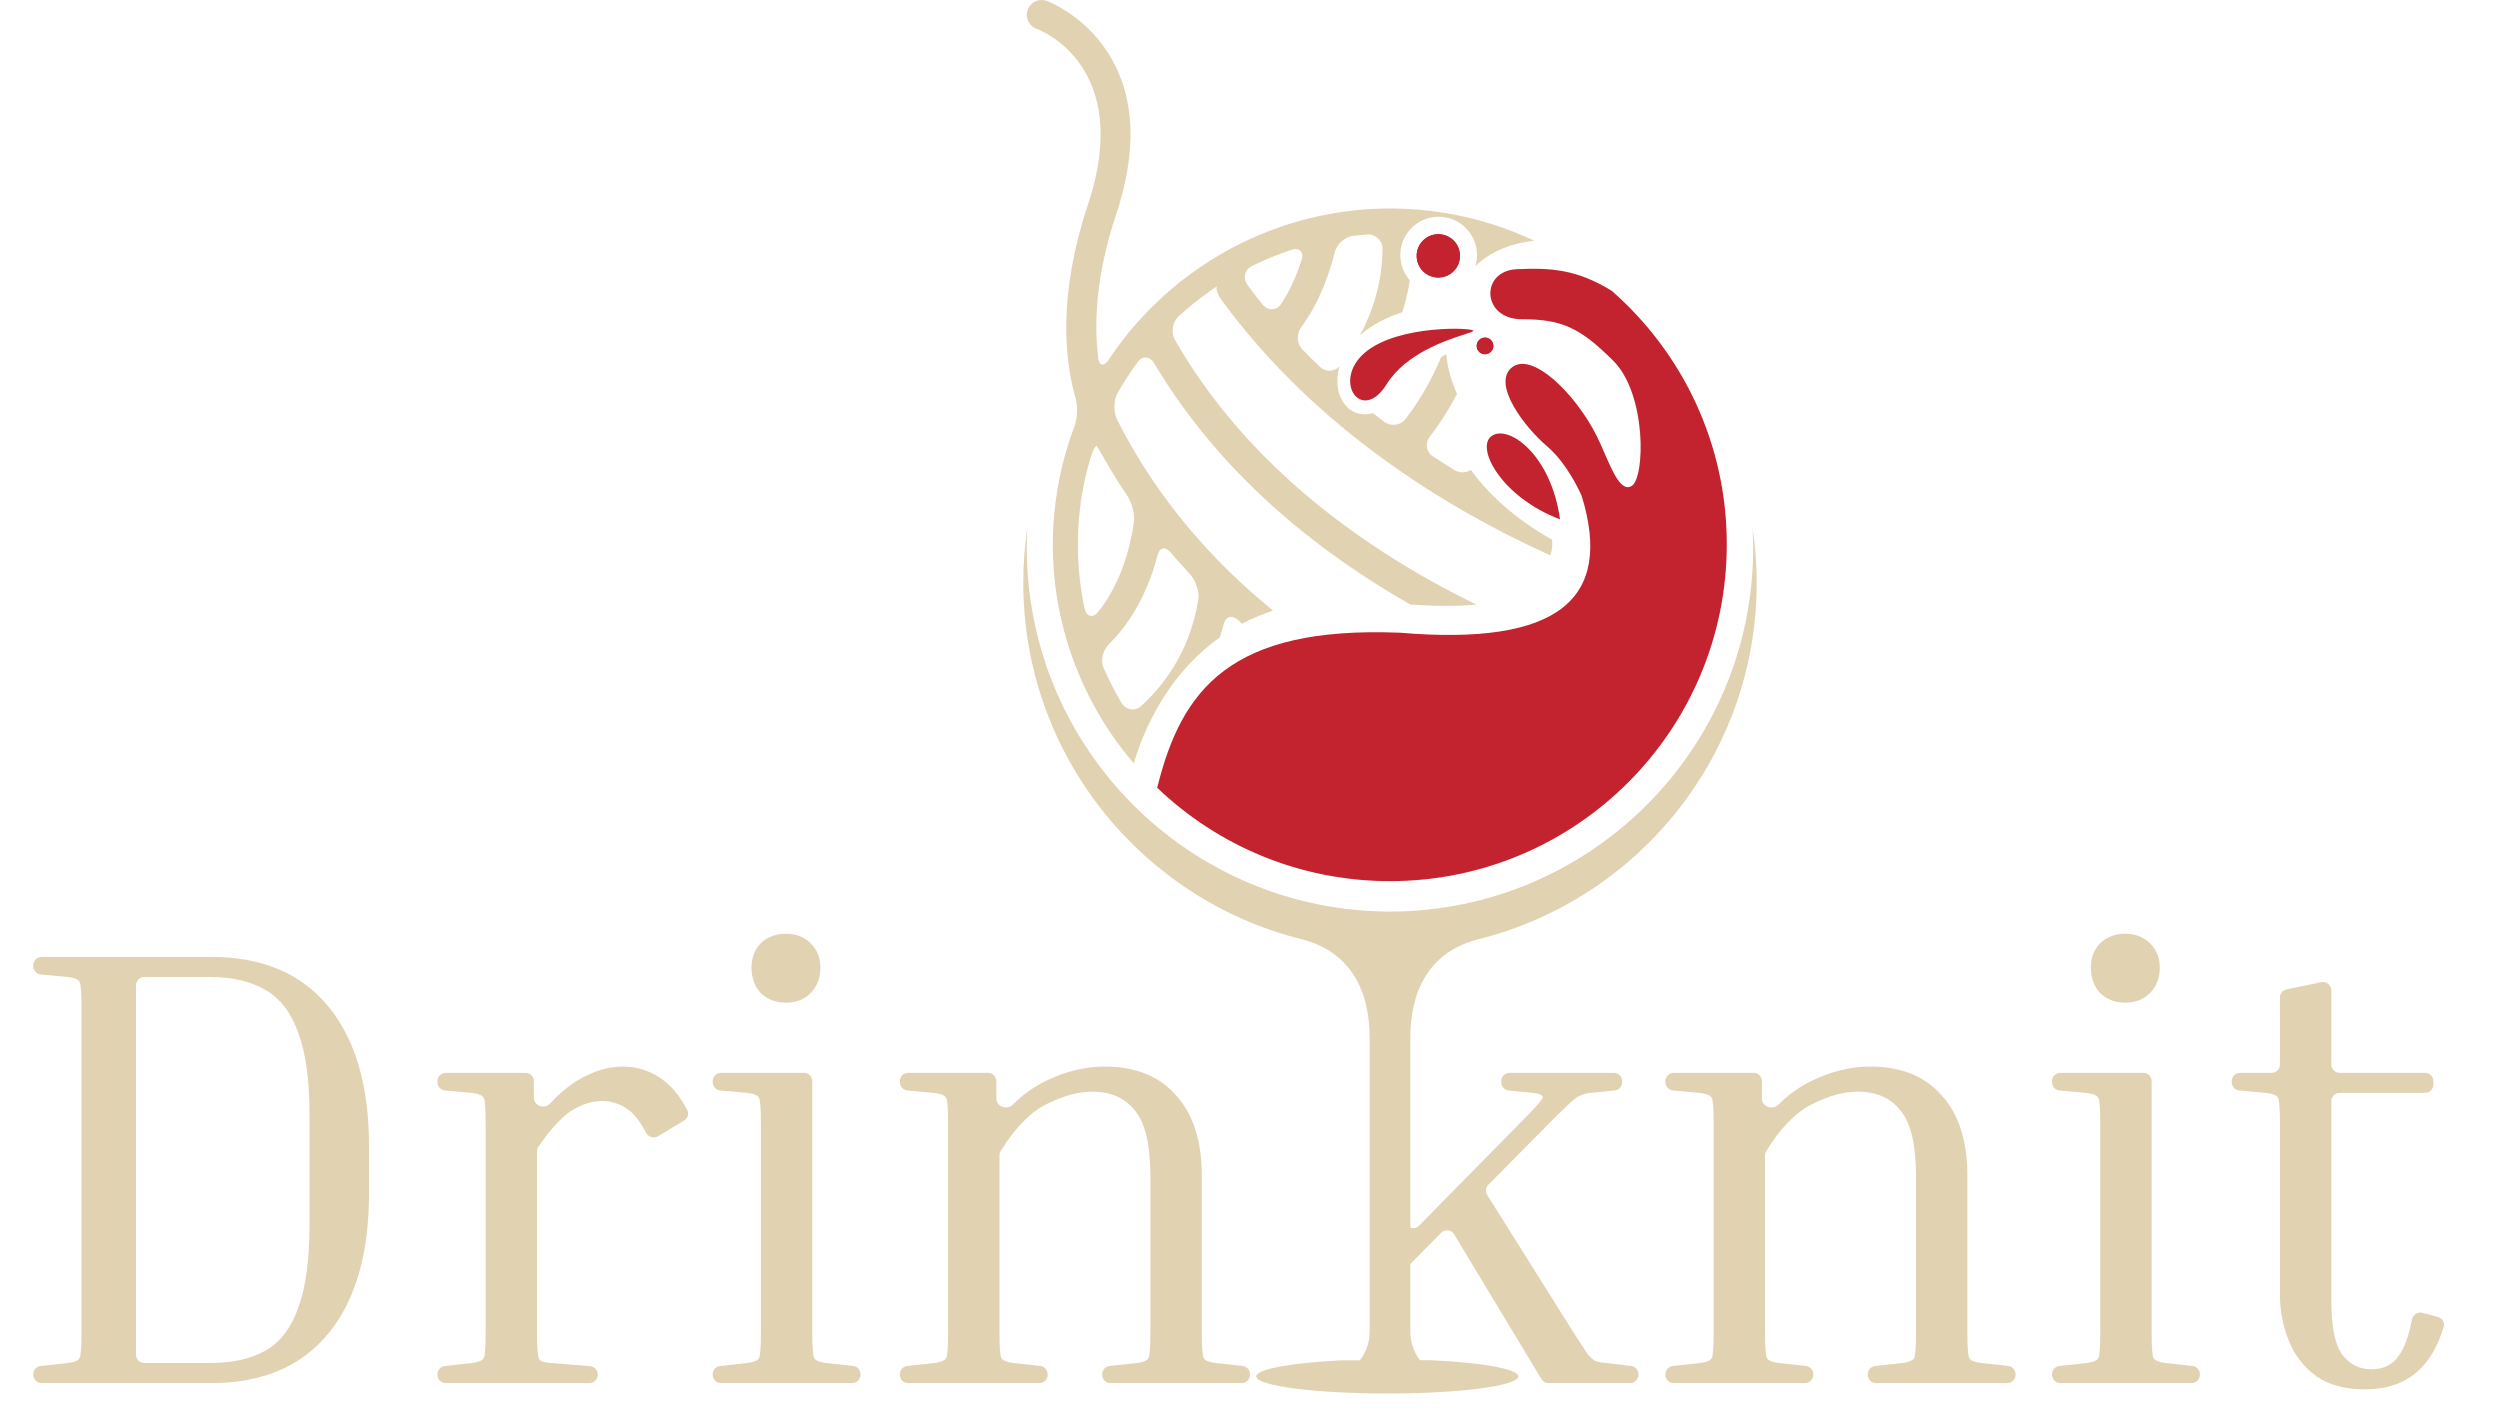
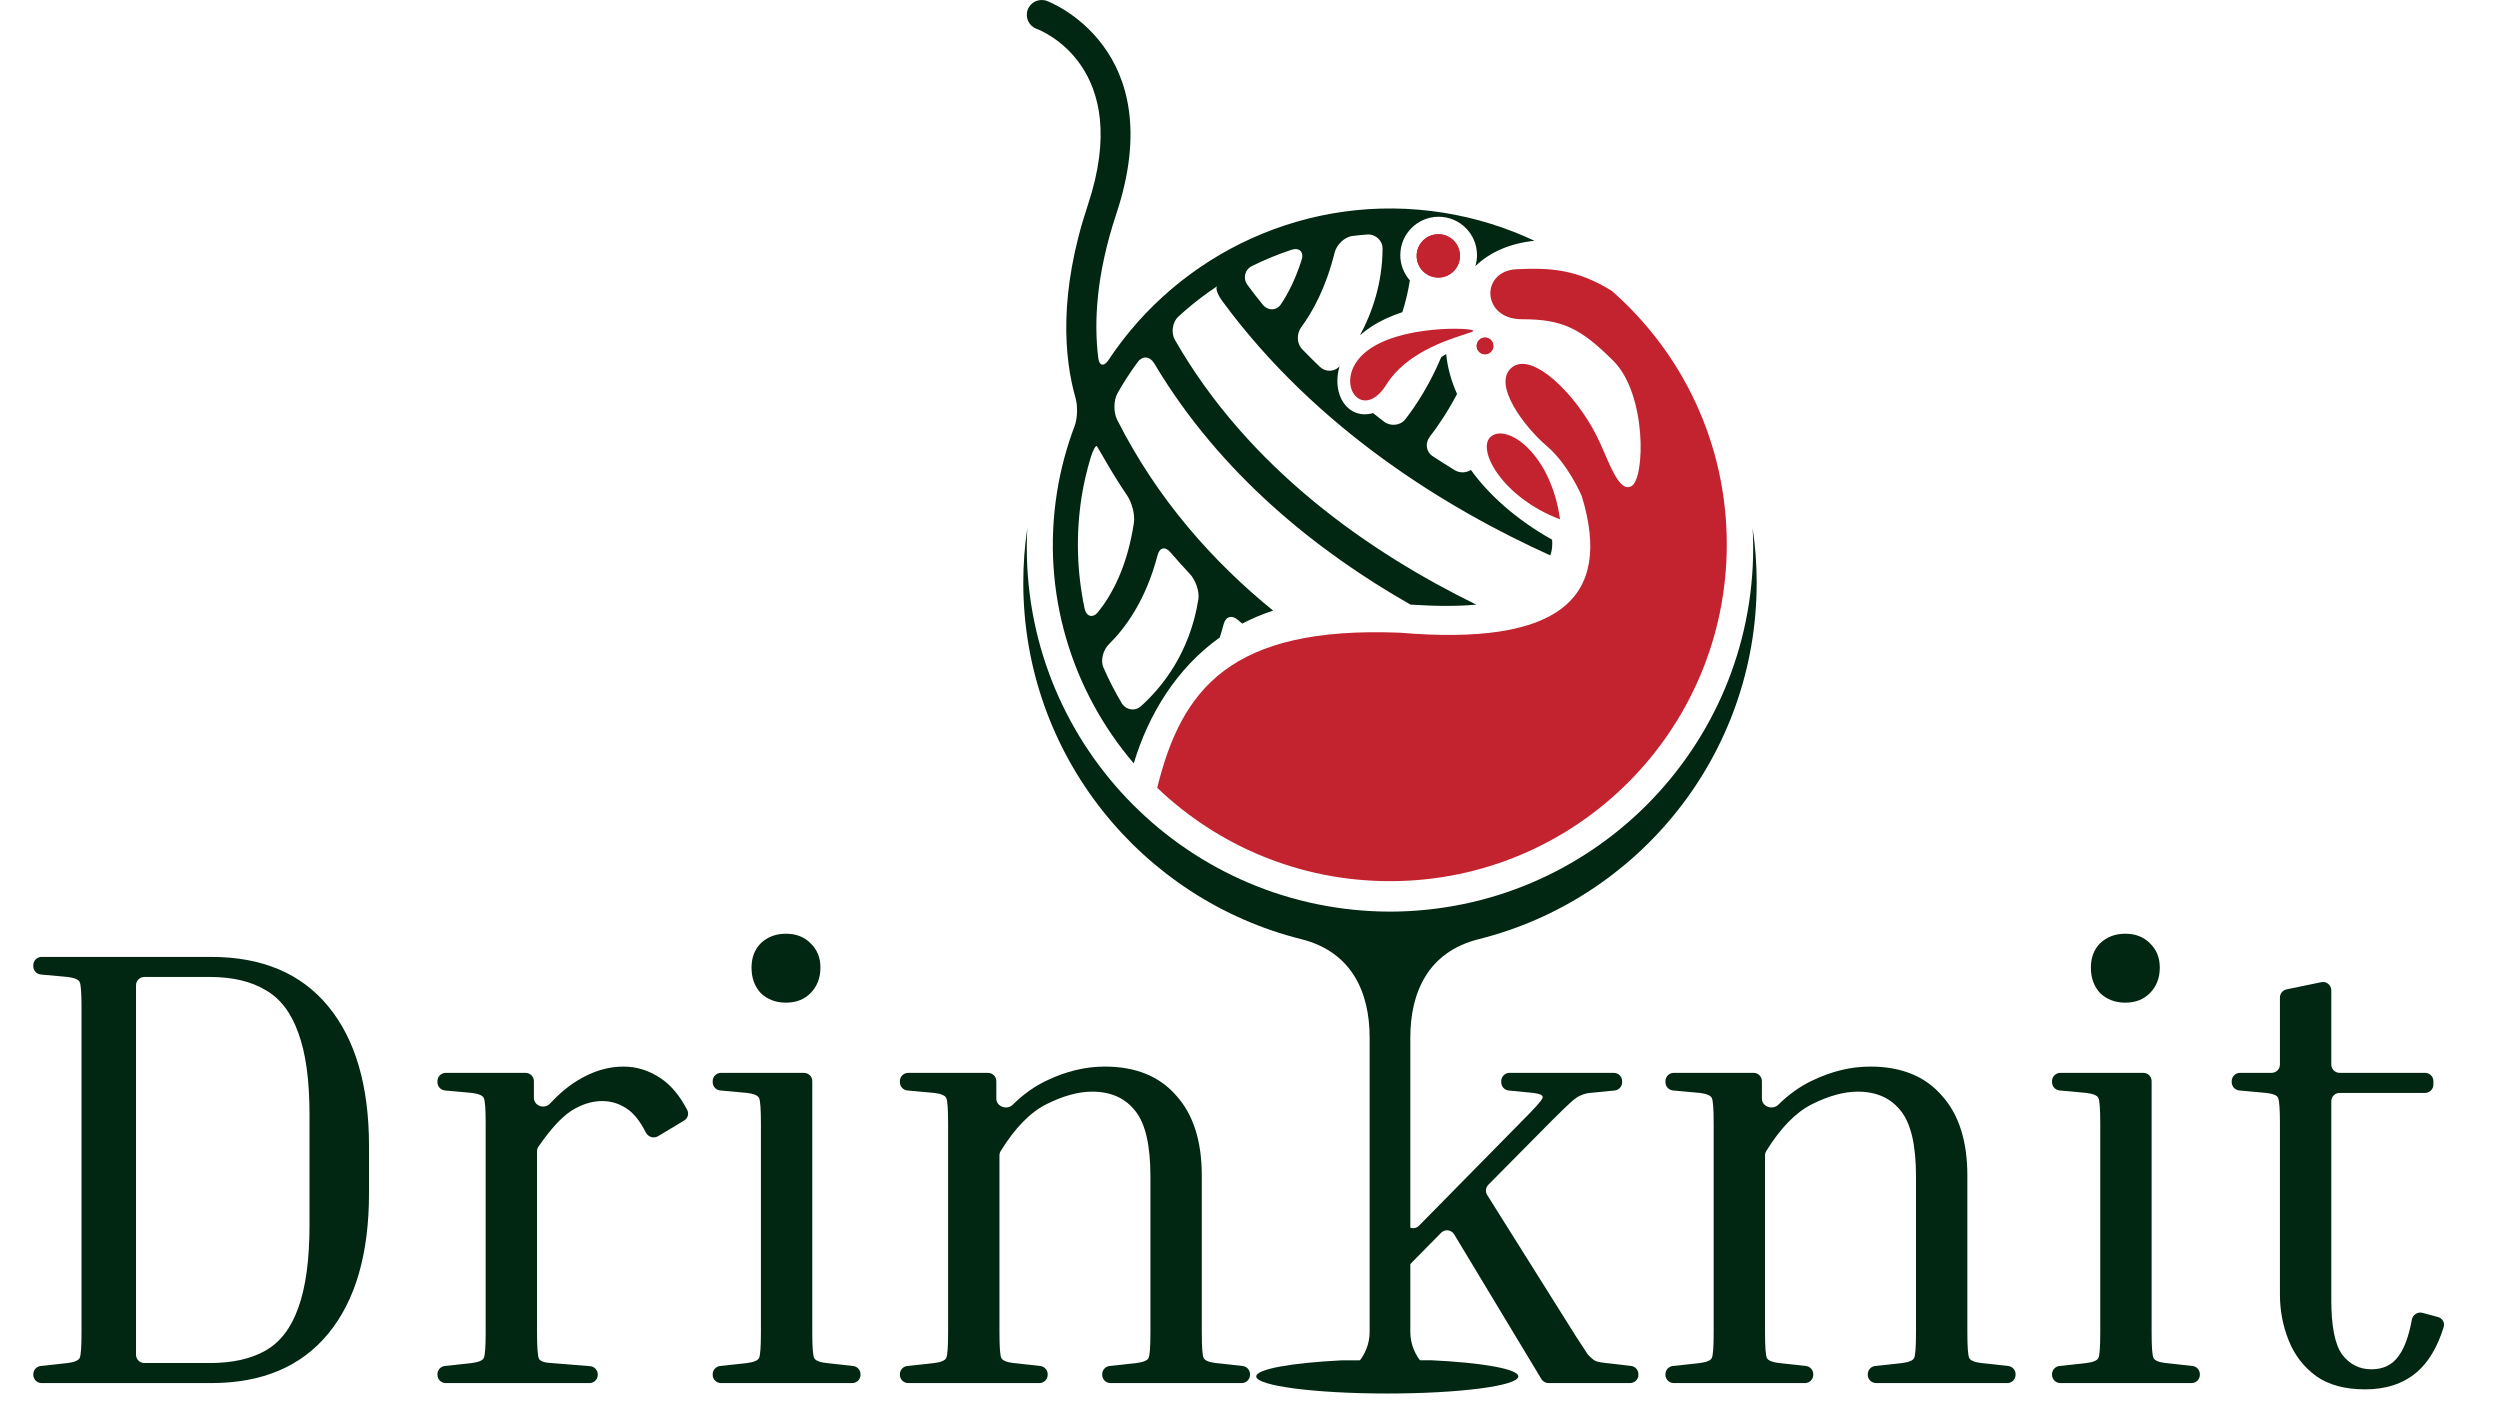
<svg xmlns="http://www.w3.org/2000/svg" preserveAspectRatio="none" overflow="visible" style="display: block;" width="107.821" height="60.997" viewBox="0 0 107.821 60.997" fill="none">
  <g id="Frame 55">
    <g id="Drinkknit">
-       <path d="M1.761 42.029C1.577 42.012 1.435 41.857 1.435 41.672V41.628C1.435 41.43 1.596 41.27 1.794 41.27H9.107C11.305 41.27 12.988 41.981 14.159 43.405C15.33 44.828 15.915 46.838 15.915 49.433V51.46C15.915 54.073 15.33 56.091 14.159 57.515C12.988 58.938 11.305 59.65 9.107 59.65H1.794C1.596 59.65 1.435 59.489 1.435 59.291V59.269C1.435 59.086 1.573 58.932 1.755 58.912L2.921 58.785C3.209 58.749 3.38 58.677 3.434 58.569C3.488 58.461 3.515 58.091 3.515 57.461V43.459C3.515 42.828 3.488 42.459 3.434 42.351C3.38 42.243 3.209 42.171 2.921 42.135L1.761 42.029ZM9.053 42.135H6.224C6.026 42.135 5.866 42.295 5.866 42.493V58.426C5.866 58.624 6.026 58.785 6.224 58.785H9.053C10.026 58.785 10.827 58.605 11.458 58.244C12.088 57.884 12.556 57.271 12.862 56.406C13.187 55.523 13.349 54.325 13.349 52.811V48.081C13.349 46.586 13.187 45.405 12.862 44.54C12.556 43.675 12.088 43.063 11.458 42.702C10.827 42.324 10.026 42.135 9.053 42.135Z" fill="#E1D2B2" />
-       <path d="M19.191 47.03C19.007 47.013 18.865 46.858 18.865 46.672V46.629C18.865 46.431 19.026 46.27 19.224 46.27H22.666C22.865 46.27 23.025 46.431 23.025 46.629V47.349C23.025 47.695 23.48 47.851 23.716 47.599C24.116 47.169 24.516 46.835 24.916 46.594C25.565 46.198 26.222 46 26.888 46C27.465 46 28.005 46.171 28.509 46.513C28.947 46.811 29.324 47.264 29.64 47.875C29.724 48.036 29.661 48.233 29.505 48.327L28.379 49.003C28.192 49.115 27.949 49.034 27.85 48.839C27.624 48.389 27.376 48.065 27.105 47.865C26.762 47.613 26.384 47.486 25.97 47.486C25.52 47.486 25.07 47.631 24.619 47.919C24.204 48.196 23.738 48.706 23.223 49.45C23.182 49.509 23.16 49.579 23.16 49.651V57.461C23.16 58.091 23.187 58.47 23.241 58.596C23.296 58.704 23.467 58.767 23.755 58.785L25.451 58.921C25.637 58.936 25.781 59.091 25.781 59.278V59.291C25.781 59.489 25.62 59.65 25.422 59.65H19.224C19.026 59.65 18.865 59.489 18.865 59.291V59.269C18.865 59.086 19.003 58.932 19.185 58.912L20.351 58.785C20.639 58.749 20.81 58.677 20.864 58.569C20.918 58.461 20.945 58.091 20.945 57.461V48.46C20.945 47.829 20.918 47.459 20.864 47.351C20.81 47.243 20.639 47.171 20.351 47.135L19.191 47.03Z" fill="#E1D2B2" />
-       <path d="M33.898 43.243C33.465 43.243 33.105 43.108 32.817 42.837C32.547 42.549 32.412 42.18 32.412 41.729C32.412 41.297 32.547 40.945 32.817 40.675C33.105 40.405 33.465 40.27 33.898 40.27C34.33 40.27 34.681 40.405 34.951 40.675C35.239 40.945 35.383 41.297 35.383 41.729C35.383 42.18 35.239 42.549 34.951 42.837C34.681 43.108 34.33 43.243 33.898 43.243ZM31.063 47.03C30.878 47.013 30.737 46.858 30.737 46.672V46.629C30.737 46.431 30.897 46.27 31.096 46.27H34.673C34.871 46.27 35.032 46.431 35.032 46.629V57.461C35.032 58.091 35.059 58.461 35.113 58.569C35.167 58.677 35.338 58.749 35.626 58.785L36.792 58.912C36.974 58.932 37.112 59.086 37.112 59.269V59.291C37.112 59.489 36.952 59.65 36.753 59.65H31.096C30.897 59.65 30.737 59.489 30.737 59.291V59.269C30.737 59.086 30.875 58.932 31.057 58.912L32.223 58.785C32.511 58.749 32.682 58.677 32.736 58.569C32.79 58.461 32.817 58.091 32.817 57.461V48.46C32.817 47.829 32.79 47.459 32.736 47.351C32.682 47.243 32.511 47.171 32.223 47.135L31.063 47.03Z" fill="#E1D2B2" />
-       <path d="M53.591 58.912C53.773 58.932 53.911 59.086 53.911 59.269V59.291C53.911 59.489 53.75 59.65 53.552 59.65H47.894C47.696 59.65 47.535 59.489 47.535 59.291V59.269C47.535 59.086 47.673 58.932 47.855 58.912L49.021 58.785C49.309 58.749 49.48 58.677 49.534 58.569C49.588 58.461 49.615 58.091 49.615 57.461V50.73C49.615 49.397 49.399 48.46 48.967 47.919C48.535 47.36 47.913 47.081 47.103 47.081C46.509 47.081 45.851 47.261 45.131 47.622C44.43 47.972 43.772 48.647 43.157 49.645C43.123 49.7 43.105 49.764 43.105 49.83V57.461C43.105 58.091 43.132 58.461 43.186 58.569C43.24 58.677 43.411 58.749 43.699 58.785L44.865 58.912C45.047 58.932 45.185 59.086 45.185 59.269V59.291C45.185 59.489 45.024 59.65 44.826 59.65H39.168C38.97 59.65 38.809 59.489 38.809 59.291V59.269C38.809 59.086 38.947 58.932 39.129 58.912L40.295 58.785C40.583 58.749 40.755 58.677 40.809 58.569C40.863 58.461 40.89 58.091 40.89 57.461V48.46C40.89 47.829 40.863 47.459 40.809 47.351C40.755 47.243 40.583 47.171 40.295 47.135L39.136 47.03C38.951 47.013 38.809 46.858 38.809 46.672V46.629C38.809 46.431 38.97 46.27 39.168 46.27H42.611C42.809 46.27 42.97 46.431 42.97 46.629V47.383C42.97 47.727 43.429 47.889 43.674 47.647C44.134 47.192 44.629 46.842 45.158 46.594C45.986 46.198 46.815 46 47.643 46C48.976 46 50.002 46.414 50.723 47.243C51.461 48.054 51.831 49.207 51.831 50.703V57.461C51.831 58.091 51.858 58.461 51.912 58.569C51.966 58.677 52.137 58.749 52.425 58.785L53.591 58.912Z" fill="#E1D2B2" />
+       <path d="M1.762 42.029C1.577 42.013 1.436 41.858 1.436 41.672V41.629C1.436 41.431 1.596 41.27 1.794 41.27H9.108C11.305 41.27 12.989 41.982 14.159 43.405C15.33 44.829 15.915 46.838 15.915 49.433V51.46C15.915 54.073 15.33 56.091 14.159 57.515C12.989 58.939 11.305 59.65 9.108 59.65H1.794C1.596 59.65 1.436 59.49 1.436 59.292V59.269C1.436 59.086 1.573 58.933 1.755 58.913L2.921 58.785C3.21 58.749 3.381 58.677 3.435 58.569C3.489 58.461 3.516 58.092 3.516 57.461V43.459C3.516 42.829 3.489 42.459 3.435 42.351C3.381 42.243 3.21 42.171 2.921 42.135L1.762 42.029ZM9.054 42.135H6.225C6.027 42.135 5.866 42.296 5.866 42.494V58.427C5.866 58.625 6.027 58.785 6.225 58.785H9.054C10.026 58.785 10.828 58.605 11.458 58.245C12.088 57.884 12.557 57.272 12.863 56.407C13.187 55.524 13.349 54.325 13.349 52.812V48.082C13.349 46.586 13.187 45.406 12.863 44.541C12.557 43.676 12.088 43.063 11.458 42.703C10.828 42.324 10.026 42.135 9.054 42.135Z" fill="#012611" />
+       <path d="M19.192 47.03C19.007 47.013 18.866 46.858 18.866 46.673V46.629C18.866 46.431 19.026 46.271 19.224 46.271H22.667C22.865 46.271 23.026 46.431 23.026 46.629V47.35C23.026 47.695 23.48 47.852 23.716 47.599C24.116 47.17 24.517 46.835 24.917 46.595C25.565 46.199 26.222 46 26.889 46C27.465 46 28.005 46.172 28.51 46.514C28.948 46.811 29.325 47.265 29.64 47.875C29.724 48.037 29.662 48.233 29.506 48.327L28.38 49.003C28.192 49.116 27.949 49.035 27.851 48.839C27.625 48.39 27.376 48.065 27.105 47.865C26.763 47.613 26.384 47.487 25.97 47.487C25.52 47.487 25.07 47.631 24.62 47.919C24.204 48.197 23.739 48.707 23.224 49.45C23.183 49.509 23.161 49.58 23.161 49.652V57.461C23.161 58.092 23.188 58.47 23.242 58.596C23.296 58.704 23.467 58.767 23.755 58.785L25.451 58.921C25.637 58.936 25.781 59.092 25.781 59.279V59.292C25.781 59.49 25.621 59.65 25.422 59.65H19.224C19.026 59.65 18.866 59.49 18.866 59.292V59.269C18.866 59.086 19.003 58.933 19.185 58.913L20.351 58.785C20.639 58.749 20.811 58.677 20.864 58.569C20.919 58.461 20.946 58.092 20.946 57.461V48.46C20.946 47.829 20.919 47.46 20.864 47.352C20.811 47.244 20.639 47.172 20.351 47.136L19.192 47.03Z" fill="#012611" />
+       <path d="M33.898 43.243C33.466 43.243 33.105 43.108 32.817 42.838C32.547 42.549 32.412 42.18 32.412 41.73C32.412 41.297 32.547 40.946 32.817 40.675C33.105 40.405 33.466 40.27 33.898 40.27C34.33 40.27 34.681 40.405 34.951 40.675C35.24 40.946 35.384 41.297 35.384 41.73C35.384 42.18 35.24 42.549 34.951 42.838C34.681 43.108 34.33 43.243 33.898 43.243ZM31.063 47.03C30.879 47.013 30.737 46.858 30.737 46.673V46.629C30.737 46.431 30.898 46.271 31.096 46.271H34.674C34.872 46.271 35.032 46.431 35.032 46.629V57.461C35.032 58.092 35.059 58.461 35.114 58.569C35.167 58.677 35.339 58.749 35.627 58.785L36.793 58.913C36.975 58.933 37.113 59.086 37.113 59.269V59.292C37.113 59.49 36.952 59.65 36.754 59.65H31.096C30.898 59.65 30.737 59.49 30.737 59.292V59.269C30.737 59.086 30.875 58.933 31.057 58.913L32.223 58.785C32.511 58.749 32.682 58.677 32.736 58.569C32.79 58.461 32.817 58.092 32.817 57.461V48.46C32.817 47.829 32.79 47.46 32.736 47.352C32.682 47.244 32.511 47.172 32.223 47.136L31.063 47.03Z" fill="#012611" />
+       <path d="M53.591 58.913C53.773 58.933 53.911 59.086 53.911 59.269V59.292C53.911 59.49 53.75 59.65 53.552 59.65H47.894C47.696 59.65 47.536 59.49 47.536 59.292V59.269C47.536 59.086 47.673 58.933 47.855 58.913L49.021 58.785C49.309 58.749 49.481 58.677 49.535 58.569C49.589 58.461 49.616 58.092 49.616 57.461V50.73C49.616 49.397 49.4 48.46 48.967 47.919C48.535 47.361 47.914 47.081 47.103 47.081C46.509 47.081 45.852 47.262 45.131 47.622C44.431 47.973 43.773 48.647 43.157 49.645C43.123 49.701 43.105 49.765 43.105 49.83V57.461C43.105 58.092 43.132 58.461 43.186 58.569C43.24 58.677 43.411 58.749 43.7 58.785L44.865 58.913C45.047 58.933 45.185 59.086 45.185 59.269V59.292C45.185 59.49 45.025 59.65 44.827 59.65H39.169C38.971 59.65 38.81 59.49 38.81 59.292V59.269C38.81 59.086 38.948 58.933 39.13 58.913L40.296 58.785C40.584 58.749 40.755 58.677 40.809 58.569C40.863 58.461 40.89 58.092 40.89 57.461V48.46C40.89 47.829 40.863 47.46 40.809 47.352C40.755 47.244 40.584 47.172 40.296 47.136L39.136 47.03C38.951 47.013 38.81 46.858 38.81 46.673V46.629C38.81 46.431 38.971 46.271 39.169 46.271H42.611C42.809 46.271 42.97 46.431 42.97 46.629V47.383C42.97 47.728 43.429 47.889 43.675 47.647C44.135 47.193 44.629 46.842 45.158 46.595C45.987 46.199 46.815 46 47.644 46C48.976 46 50.003 46.415 50.723 47.244C51.462 48.054 51.831 49.208 51.831 50.703V57.461C51.831 58.092 51.858 58.461 51.912 58.569C51.966 58.677 52.137 58.749 52.425 58.785L53.591 58.913Z" fill="#012611" />
    </g>
-     <path id="Drinkknit_2" d="M57.514 40.407C57.329 40.39 57.187 40.235 57.187 40.05V40.006C57.187 39.808 57.348 39.648 57.546 39.648H60.227C60.425 39.648 60.586 39.808 60.586 40.006V52.611C60.586 52.932 60.975 53.091 61.2 52.862L65.691 48.297C66.214 47.775 66.493 47.459 66.529 47.351C66.565 47.243 66.43 47.171 66.124 47.135L65.07 47.031C64.886 47.013 64.746 46.859 64.746 46.674V46.629C64.746 46.431 64.906 46.27 65.105 46.27H69.601C69.799 46.27 69.96 46.431 69.96 46.629V46.674C69.96 46.859 69.82 47.013 69.636 47.031L68.582 47.135C68.431 47.151 68.304 47.184 68.2 47.232C68.184 47.239 68.168 47.245 68.153 47.252C68.048 47.294 67.912 47.39 67.744 47.54C67.582 47.684 67.321 47.937 66.961 48.297L64.19 51.095C64.072 51.214 64.052 51.397 64.141 51.538L67.96 57.622C68.195 57.983 68.366 58.244 68.474 58.406C68.591 58.541 68.701 58.636 68.802 58.692C68.817 58.7 68.833 58.706 68.849 58.711C68.954 58.743 69.09 58.768 69.257 58.785L70.344 58.91C70.525 58.931 70.662 59.084 70.662 59.267V59.291C70.662 59.489 70.501 59.65 70.303 59.65H66.785C66.66 59.65 66.543 59.584 66.478 59.476L62.715 53.234C62.594 53.033 62.317 53 62.152 53.167L60.689 54.653C60.623 54.72 60.586 54.81 60.586 54.904V57.46C60.586 58.091 60.612 58.46 60.666 58.568C60.721 58.677 60.892 58.749 61.18 58.785L62.346 58.912C62.528 58.932 62.666 59.086 62.666 59.269V59.291C62.666 59.489 62.505 59.65 62.307 59.65H57.546C57.348 59.65 57.187 59.489 57.187 59.291V59.269C57.187 59.086 57.325 58.932 57.507 58.912L58.673 58.785C58.961 58.749 59.132 58.677 59.186 58.568C59.24 58.46 59.267 58.091 59.267 57.46V41.837C59.267 41.206 59.24 40.837 59.186 40.729C59.132 40.621 58.961 40.548 58.673 40.512L57.514 40.407Z" fill="#E1D2B2" />
+     <path id="Drinkknit_2" d="M57.514 40.407C57.329 40.391 57.188 40.236 57.188 40.05V40.007C57.188 39.809 57.348 39.648 57.546 39.648H60.227C60.425 39.648 60.586 39.809 60.586 40.007V52.611C60.586 52.932 60.975 53.091 61.2 52.862L65.692 48.297C66.214 47.775 66.493 47.459 66.529 47.351C66.565 47.243 66.43 47.171 66.124 47.135L65.07 47.032C64.886 47.014 64.746 46.859 64.746 46.675V46.629C64.746 46.431 64.907 46.27 65.105 46.27H69.601C69.799 46.27 69.96 46.431 69.96 46.629V46.675C69.96 46.859 69.82 47.014 69.636 47.032L68.582 47.135C68.431 47.152 68.304 47.184 68.2 47.232C68.184 47.239 68.169 47.246 68.153 47.252C68.048 47.294 67.912 47.39 67.745 47.541C67.583 47.685 67.322 47.937 66.961 48.297L64.19 51.096C64.073 51.214 64.052 51.398 64.141 51.539L67.961 57.623C68.195 57.983 68.366 58.244 68.474 58.407C68.591 58.541 68.701 58.636 68.803 58.692C68.818 58.7 68.833 58.707 68.85 58.712C68.955 58.744 69.091 58.768 69.257 58.785L70.345 58.911C70.526 58.931 70.662 59.085 70.662 59.267V59.291C70.662 59.489 70.502 59.65 70.303 59.65H66.786C66.66 59.65 66.543 59.584 66.478 59.476L62.715 53.234C62.594 53.034 62.317 53.001 62.153 53.168L60.689 54.653C60.623 54.72 60.586 54.81 60.586 54.905V57.461C60.586 58.091 60.613 58.461 60.667 58.569C60.721 58.677 60.892 58.749 61.18 58.785L62.346 58.912C62.528 58.932 62.666 59.086 62.666 59.269V59.291C62.666 59.489 62.505 59.65 62.307 59.65H57.546C57.348 59.65 57.188 59.489 57.188 59.291V59.269C57.188 59.086 57.325 58.932 57.507 58.912L58.673 58.785C58.962 58.749 59.133 58.677 59.187 58.569C59.241 58.461 59.268 58.091 59.268 57.461V41.837C59.268 41.207 59.241 40.837 59.187 40.729C59.133 40.621 58.962 40.549 58.673 40.513L57.514 40.407Z" fill="#012611" />
    <g id="Drinkknit_3">
-       <path d="M86.609 58.912C86.791 58.932 86.929 59.086 86.929 59.269V59.291C86.929 59.489 86.769 59.65 86.57 59.65H80.913C80.715 59.65 80.554 59.489 80.554 59.291V59.269C80.554 59.086 80.692 58.932 80.874 58.912L82.04 58.785C82.328 58.749 82.499 58.677 82.553 58.569C82.607 58.461 82.634 58.091 82.634 57.461V50.73C82.634 49.397 82.418 48.46 81.986 47.919C81.553 47.36 80.932 47.081 80.122 47.081C79.527 47.081 78.87 47.261 78.15 47.622C77.449 47.972 76.791 48.647 76.175 49.645C76.141 49.7 76.123 49.764 76.123 49.83V57.461C76.123 58.091 76.15 58.461 76.204 58.569C76.258 58.677 76.43 58.749 76.718 58.785L77.884 58.912C78.066 58.932 78.204 59.086 78.204 59.269V59.291C78.204 59.489 78.043 59.65 77.845 59.65H72.187C71.989 59.65 71.828 59.489 71.828 59.291V59.269C71.828 59.086 71.966 58.932 72.148 58.912L73.314 58.785C73.602 58.749 73.773 58.677 73.827 58.569C73.881 58.461 73.908 58.091 73.908 57.461V48.46C73.908 47.829 73.881 47.459 73.827 47.351C73.773 47.243 73.602 47.171 73.314 47.135L72.154 47.03C71.97 47.013 71.828 46.858 71.828 46.672V46.629C71.828 46.431 71.989 46.27 72.187 46.27H75.63C75.828 46.27 75.988 46.431 75.988 46.629V47.383C75.988 47.727 76.448 47.889 76.693 47.647C77.153 47.192 77.647 46.842 78.177 46.594C79.005 46.198 79.833 46 80.662 46C81.995 46 83.021 46.414 83.742 47.243C84.48 48.054 84.849 49.207 84.849 50.703V57.461C84.849 58.091 84.876 58.461 84.93 58.569C84.984 58.677 85.155 58.749 85.444 58.785L86.609 58.912Z" fill="#E1D2B2" />
-       <path d="M91.662 43.243C91.23 43.243 90.87 43.108 90.581 42.837C90.311 42.549 90.176 42.18 90.176 41.729C90.176 41.297 90.311 40.945 90.581 40.675C90.87 40.405 91.23 40.27 91.662 40.27C92.094 40.27 92.445 40.405 92.716 40.675C93.004 40.945 93.148 41.297 93.148 41.729C93.148 42.18 93.004 42.549 92.716 42.837C92.445 43.108 92.094 43.243 91.662 43.243ZM88.828 47.03C88.643 47.013 88.501 46.858 88.501 46.672V46.629C88.501 46.431 88.662 46.27 88.86 46.27H92.438C92.636 46.27 92.796 46.431 92.796 46.629V57.461C92.796 58.091 92.823 58.461 92.878 58.569C92.932 58.677 93.103 58.749 93.391 58.785L94.557 58.912C94.739 58.932 94.877 59.086 94.877 59.269V59.291C94.877 59.489 94.716 59.65 94.518 59.65H88.86C88.662 59.65 88.501 59.489 88.501 59.291V59.269C88.501 59.086 88.639 58.932 88.821 58.912L89.987 58.785C90.275 58.749 90.446 58.677 90.5 58.569C90.554 58.461 90.581 58.091 90.581 57.461V48.46C90.581 47.829 90.554 47.459 90.5 47.351C90.446 47.243 90.275 47.171 89.987 47.135L88.828 47.03Z" fill="#E1D2B2" />
-       <path d="M105.146 56.8C105.336 56.852 105.45 57.047 105.392 57.235C105.122 58.107 104.731 58.759 104.219 59.19C103.643 59.677 102.904 59.92 102.004 59.92C101.139 59.92 100.437 59.731 99.897 59.353C99.356 58.956 98.96 58.443 98.708 57.812C98.456 57.181 98.33 56.523 98.33 55.839V48.46C98.33 47.868 98.306 47.507 98.259 47.375C98.253 47.359 98.247 47.343 98.239 47.328C98.187 47.233 98.019 47.169 97.736 47.135L96.576 47.03C96.391 47.013 96.25 46.858 96.25 46.672V46.629C96.25 46.431 96.41 46.27 96.609 46.27H97.971C98.169 46.27 98.33 46.109 98.33 45.911V43.021C98.33 42.851 98.449 42.704 98.616 42.67L100.113 42.359C100.336 42.313 100.545 42.483 100.545 42.711V45.911C100.545 46.109 100.706 46.27 100.904 46.27H104.59C104.788 46.27 104.948 46.431 104.948 46.629V46.776C104.948 46.974 104.788 47.135 104.59 47.135H100.904C100.706 47.135 100.545 47.296 100.545 47.494V56.055C100.545 57.19 100.698 57.974 101.004 58.407C101.329 58.839 101.752 59.055 102.274 59.055C102.796 59.055 103.193 58.857 103.463 58.461C103.706 58.126 103.892 57.611 104.019 56.916C104.058 56.703 104.268 56.564 104.476 56.62L105.146 56.8Z" fill="#E1D2B2" />
+       <path d="M86.609 58.913C86.791 58.932 86.929 59.086 86.929 59.269V59.291C86.929 59.49 86.769 59.65 86.57 59.65H80.913C80.715 59.65 80.554 59.49 80.554 59.291V59.269C80.554 59.086 80.692 58.932 80.874 58.913L82.04 58.785C82.328 58.749 82.499 58.677 82.553 58.569C82.607 58.461 82.634 58.092 82.634 57.461V50.73C82.634 49.397 82.418 48.46 81.986 47.919C81.553 47.361 80.932 47.081 80.122 47.081C79.527 47.081 78.87 47.262 78.15 47.622C77.449 47.972 76.791 48.647 76.175 49.645C76.141 49.701 76.123 49.765 76.123 49.83V57.461C76.123 58.092 76.15 58.461 76.204 58.569C76.258 58.677 76.43 58.749 76.718 58.785L77.884 58.913C78.066 58.932 78.204 59.086 78.204 59.269V59.291C78.204 59.49 78.043 59.65 77.845 59.65H72.187C71.989 59.65 71.828 59.49 71.828 59.291V59.269C71.828 59.086 71.966 58.932 72.148 58.913L73.314 58.785C73.602 58.749 73.773 58.677 73.827 58.569C73.881 58.461 73.908 58.092 73.908 57.461V48.46C73.908 47.829 73.881 47.46 73.827 47.352C73.773 47.244 73.602 47.172 73.314 47.136L72.154 47.03C71.97 47.013 71.828 46.858 71.828 46.673V46.629C71.828 46.431 71.989 46.27 72.187 46.27H75.63C75.828 46.27 75.988 46.431 75.988 46.629V47.383C75.988 47.728 76.448 47.889 76.693 47.647C77.153 47.193 77.647 46.842 78.177 46.595C79.005 46.198 79.833 46 80.662 46C81.995 46 83.021 46.415 83.742 47.244C84.48 48.054 84.849 49.208 84.849 50.703V57.461C84.849 58.092 84.876 58.461 84.93 58.569C84.984 58.677 85.155 58.749 85.444 58.785L86.609 58.913Z" fill="#012611" />
+       <path d="M91.662 43.243C91.23 43.243 90.87 43.108 90.581 42.838C90.311 42.549 90.176 42.18 90.176 41.73C90.176 41.297 90.311 40.946 90.581 40.675C90.87 40.405 91.23 40.27 91.662 40.27C92.094 40.27 92.445 40.405 92.716 40.675C93.004 40.946 93.148 41.297 93.148 41.73C93.148 42.18 93.004 42.549 92.716 42.838C92.445 43.108 92.094 43.243 91.662 43.243ZM88.828 47.03C88.643 47.013 88.501 46.858 88.501 46.673V46.629C88.501 46.431 88.662 46.27 88.86 46.27H92.438C92.636 46.27 92.796 46.431 92.796 46.629V57.461C92.796 58.092 92.823 58.461 92.878 58.569C92.932 58.677 93.103 58.749 93.391 58.785L94.557 58.913C94.739 58.932 94.877 59.086 94.877 59.269V59.291C94.877 59.49 94.716 59.65 94.518 59.65H88.86C88.662 59.65 88.501 59.49 88.501 59.291V59.269C88.501 59.086 88.639 58.932 88.821 58.913L89.987 58.785C90.275 58.749 90.446 58.677 90.5 58.569C90.554 58.461 90.581 58.092 90.581 57.461V48.46C90.581 47.829 90.554 47.46 90.5 47.352C90.446 47.244 90.275 47.172 89.987 47.136L88.828 47.03Z" fill="#012611" />
+       <path d="M105.146 56.801C105.336 56.852 105.45 57.047 105.392 57.235C105.122 58.107 104.731 58.759 104.219 59.191C103.643 59.677 102.904 59.921 102.004 59.921C101.139 59.921 100.437 59.731 99.897 59.353C99.356 58.957 98.96 58.443 98.708 57.812C98.456 57.182 98.33 56.524 98.33 55.839V48.46C98.33 47.869 98.306 47.507 98.259 47.375C98.253 47.359 98.247 47.343 98.239 47.328C98.187 47.233 98.019 47.169 97.736 47.136L96.576 47.03C96.391 47.013 96.25 46.858 96.25 46.673V46.629C96.25 46.431 96.41 46.27 96.609 46.27H97.971C98.169 46.27 98.33 46.11 98.33 45.912V43.022C98.33 42.852 98.449 42.705 98.616 42.67L100.113 42.36C100.336 42.313 100.545 42.483 100.545 42.711V45.912C100.545 46.11 100.706 46.27 100.904 46.27H104.59C104.788 46.27 104.948 46.431 104.948 46.629V46.777C104.948 46.975 104.788 47.136 104.59 47.136H100.904C100.706 47.136 100.545 47.296 100.545 47.494V56.055C100.545 57.191 100.698 57.974 101.004 58.407C101.329 58.839 101.752 59.056 102.274 59.056C102.796 59.056 103.193 58.858 103.463 58.461C103.706 58.126 103.892 57.611 104.019 56.916C104.058 56.704 104.268 56.564 104.476 56.621L105.146 56.801Z" fill="#012611" />
    </g>
-     <path id="Vector" d="M59.831 60.1C62.952 60.1 65.482 59.769 65.482 59.361C65.482 59.04 63.909 58.766 61.713 58.665L61.699 58.664L57.858 58.669C55.719 58.774 54.179 59.045 54.179 59.361C54.179 59.769 56.71 60.1 59.831 60.1Z" fill="#E1D2B2" />
+     <path id="Vector" d="M59.831 60.1C62.952 60.1 65.482 59.769 65.482 59.362C65.482 59.04 63.909 58.767 61.713 58.665L61.699 58.665L57.858 58.67C55.719 58.775 54.179 59.045 54.179 59.362C54.179 59.769 56.71 60.1 59.831 60.1Z" fill="#012611" />
    <g id="Group 9">
-       <path id="Vector_2" d="M44.284 23.625C44.284 32.282 51.294 39.301 59.948 39.316C68.601 39.301 75.612 32.282 75.612 23.625C75.612 23.343 75.604 23.062 75.59 22.784C75.703 23.551 75.763 24.335 75.763 25.133C75.763 32.553 70.662 38.781 63.776 40.503C61.59 41.05 60.825 42.802 60.825 44.748V57.448C60.825 58.49 61.67 59.433 62.711 59.433H57.184C58.225 59.433 59.07 58.49 59.07 57.448V44.748C59.07 42.802 58.306 41.05 56.119 40.503C49.233 38.781 44.133 32.553 44.133 25.133C44.133 24.335 44.192 23.551 44.306 22.784C44.291 23.062 44.284 23.343 44.284 23.625Z" fill="#E1D2B2" />
+       <path id="Vector_2" d="M44.284 23.625C44.284 32.282 51.294 39.302 59.948 39.317C68.601 39.302 75.612 32.282 75.612 23.625C75.612 23.343 75.604 23.063 75.59 22.785C75.703 23.551 75.763 24.336 75.763 25.134C75.763 32.554 70.662 38.782 63.776 40.504C61.59 41.05 60.825 42.803 60.825 44.748V57.449C60.825 58.49 61.67 59.434 62.712 59.434H57.184C58.225 59.434 59.07 58.49 59.07 57.449V44.748C59.07 42.803 58.306 41.05 56.119 40.504C49.233 38.782 44.133 32.554 44.133 25.134C44.133 24.336 44.192 23.551 44.306 22.785C44.291 23.063 44.284 23.343 44.284 23.625Z" fill="#012611" />
      <g id="Vector_3">
-         <path d="M64.406 14.919C64.406 15.117 64.245 15.278 64.046 15.278C63.847 15.278 63.687 15.117 63.687 14.919C63.687 14.72 63.847 14.559 64.046 14.559C64.245 14.559 64.406 14.72 64.406 14.919Z" fill="#C3222F" />
-         <path d="M62.967 11.035C62.967 11.552 62.549 11.97 62.032 11.97C61.516 11.97 61.098 11.552 61.098 11.035C61.098 10.519 61.516 10.101 62.032 10.101C62.549 10.101 62.967 10.519 62.967 11.035Z" fill="#C3222F" />
-         <path d="M59.947 38.002C67.97 38.002 74.473 31.499 74.473 23.476C74.473 19.118 72.554 15.208 69.515 12.546C68.001 11.611 66.882 11.544 65.412 11.611C63.83 11.683 63.902 13.768 65.628 13.768C67.354 13.768 68.145 14.128 69.583 15.566C71.022 17.004 70.95 20.6 70.374 20.959C69.932 21.236 69.56 20.374 69.195 19.53C69.084 19.275 68.975 19.022 68.864 18.802C67.938 16.96 66.06 15.134 65.197 15.854C64.334 16.573 65.772 18.442 66.707 19.233C67.642 20.024 68.217 21.391 68.217 21.391C69.583 25.849 67.21 27.863 60.379 27.288C53.053 26.992 50.958 29.733 49.908 33.975C52.517 36.47 56.053 38.002 59.947 38.002ZM63.148 14.427C62.367 14.68 60.636 15.241 59.803 16.573C58.725 18.299 57.43 16.429 58.868 15.206C60.307 13.984 63.615 14.128 63.543 14.271C63.526 14.304 63.379 14.352 63.148 14.427ZM64.334 18.802C65.053 18.299 66.889 19.585 67.282 22.398C64.764 21.45 63.615 19.305 64.334 18.802ZM64.406 14.919C64.406 15.117 64.245 15.278 64.046 15.278C63.847 15.278 63.687 15.117 63.687 14.919C63.687 14.72 63.847 14.559 64.046 14.559C64.245 14.559 64.406 14.72 64.406 14.919ZM62.967 11.035C62.967 11.552 62.549 11.97 62.032 11.97C61.516 11.97 61.098 11.552 61.098 11.035C61.098 10.519 61.516 10.101 62.032 10.101C62.549 10.101 62.967 10.519 62.967 11.035Z" fill-rule="evenodd" clip-rule="evenodd" fill="#C3222F" />
+         <path d="M64.406 14.919C64.406 15.118 64.245 15.279 64.046 15.279C63.847 15.279 63.687 15.118 63.687 14.919C63.687 14.72 63.847 14.559 64.046 14.559C64.245 14.559 64.406 14.72 64.406 14.919Z" fill="#C3222F" />
+         <path d="M62.967 11.036C62.967 11.552 62.549 11.971 62.033 11.971C61.516 11.971 61.098 11.552 61.098 11.036C61.098 10.52 61.516 10.101 62.033 10.101C62.549 10.101 62.967 10.52 62.967 11.036Z" fill="#C3222F" />
+         <path fill-rule="evenodd" clip-rule="evenodd" d="M59.947 38.003C67.97 38.003 74.473 31.499 74.473 23.477C74.473 19.118 72.554 15.209 69.515 12.546C68.001 11.611 66.882 11.544 65.412 11.611C63.83 11.683 63.902 13.768 65.628 13.768C67.354 13.768 68.145 14.128 69.583 15.566C71.022 17.005 70.95 20.6 70.374 20.96C69.932 21.236 69.56 20.375 69.195 19.53C69.084 19.276 68.975 19.022 68.864 18.802C67.938 16.96 66.06 15.135 65.197 15.854C64.334 16.573 65.772 18.443 66.707 19.234C67.642 20.025 68.217 21.391 68.217 21.391C69.583 25.85 67.21 27.863 60.379 27.288C53.053 26.993 50.958 29.733 49.908 33.976C52.517 36.471 56.053 38.003 59.947 38.003ZM63.148 14.427C62.367 14.68 60.636 15.241 59.803 16.573C58.725 18.299 57.43 16.429 58.868 15.207C60.307 13.984 63.615 14.128 63.543 14.272C63.526 14.305 63.379 14.353 63.148 14.427ZM64.334 18.802C65.053 18.299 66.889 19.585 67.282 22.398C64.764 21.45 63.615 19.306 64.334 18.802ZM64.406 14.919C64.406 15.118 64.245 15.279 64.046 15.279C63.847 15.279 63.687 15.118 63.687 14.919C63.687 14.72 63.847 14.559 64.046 14.559C64.245 14.559 64.406 14.72 64.406 14.919ZM62.967 11.036C62.967 11.552 62.549 11.971 62.033 11.971C61.516 11.971 61.098 11.552 61.098 11.036C61.098 10.52 61.516 10.101 62.033 10.101C62.549 10.101 62.967 10.52 62.967 11.036Z" fill="#C3222F" />
      </g>
-       <path id="Subtract" d="M44.321 0.425C44.44 0.092 44.802 -0.081 45.141 0.036C45.198 0.055 50.533 2.049 48.139 9.238C47.268 11.858 47.177 13.92 47.365 15.437C47.409 15.787 47.612 15.821 47.806 15.527C50.859 10.915 56.431 8.247 62.252 9.174C63.646 9.396 64.963 9.811 66.179 10.385C65.152 10.487 64.264 10.862 63.629 11.48C63.674 11.328 63.7 11.168 63.7 11.002C63.7 10.089 62.96 9.348 62.047 9.348C61.133 9.348 60.392 10.089 60.392 11.002C60.392 11.42 60.549 11.801 60.804 12.092C60.728 12.577 60.617 13.034 60.48 13.462C59.989 13.626 59.532 13.832 59.135 14.093C58.956 14.21 58.797 14.333 58.654 14.461C59.175 13.487 59.62 12.22 59.627 10.722C59.629 10.368 59.316 10.087 58.963 10.113C58.752 10.129 58.542 10.151 58.335 10.176C57.983 10.22 57.644 10.553 57.558 10.896C57.181 12.413 56.614 13.442 56.127 14.101C55.916 14.385 55.915 14.806 56.16 15.061C56.411 15.32 56.665 15.572 56.922 15.819C57.166 16.054 57.548 16.045 57.772 15.799C57.41 17.019 58.127 18.118 59.218 17.817C59.376 17.941 59.533 18.065 59.69 18.186C59.972 18.401 60.397 18.358 60.614 18.076C61.072 17.485 61.656 16.591 62.156 15.402C62.227 15.356 62.299 15.311 62.372 15.267C62.432 15.898 62.61 16.479 62.84 16.989C62.44 17.751 62.027 18.364 61.669 18.826C61.452 19.107 61.498 19.485 61.795 19.679C62.109 19.885 62.422 20.084 62.735 20.276C62.954 20.41 63.23 20.398 63.438 20.268C64.176 21.297 65.36 22.393 66.939 23.275C66.96 23.513 66.939 23.739 66.864 23.946C66.863 23.948 66.862 23.95 66.861 23.952C62.466 21.963 56.79 18.535 52.713 12.98C52.502 12.694 52.409 12.409 52.495 12.349C52.581 12.289 52.408 12.395 52.12 12.6C51.666 12.923 51.233 13.274 50.823 13.652C50.562 13.891 50.495 14.35 50.672 14.657C53.87 20.243 59.105 23.843 63.67 26.075C62.927 26.147 62 26.152 60.833 26.075C56.821 23.792 52.626 20.454 49.776 15.665C49.594 15.361 49.273 15.332 49.064 15.617C48.751 16.044 48.46 16.489 48.197 16.954C48.024 17.263 48.019 17.78 48.178 18.098C49.917 21.545 52.327 24.239 54.907 26.334C54.436 26.488 53.992 26.675 53.575 26.895C53.513 26.842 53.449 26.789 53.387 26.735C53.118 26.504 52.854 26.591 52.768 26.936C52.72 27.127 52.663 27.312 52.605 27.492C50.742 28.82 49.527 30.816 48.896 32.923C46.23 29.799 44.894 25.578 45.588 21.222C45.745 20.231 46.002 19.279 46.344 18.375C46.469 18.044 46.485 17.511 46.387 17.171C45.892 15.429 45.646 12.658 46.919 8.835C48.906 2.866 44.879 1.306 44.711 1.245C44.376 1.126 44.203 0.759 44.321 0.425ZM50.477 23.817C50.246 23.55 50.01 23.608 49.922 23.952C49.41 25.912 48.512 27.109 47.833 27.775C47.58 28.023 47.449 28.466 47.59 28.791C47.818 29.317 48.08 29.827 48.372 30.317C48.553 30.622 48.945 30.693 49.208 30.455C50.101 29.653 51.311 28.175 51.682 25.854C51.738 25.504 51.559 25.012 51.317 24.753C51.033 24.451 50.753 24.139 50.477 23.817ZM47.309 19.247C47.266 19.183 47.136 19.401 47.035 19.74C46.876 20.275 46.743 20.825 46.653 21.392C46.389 23.054 46.447 24.69 46.777 26.248C46.849 26.595 47.133 26.673 47.355 26.398C47.945 25.665 48.619 24.446 48.902 22.539C48.954 22.189 48.811 21.669 48.613 21.374C48.297 20.905 47.993 20.422 47.704 19.92C47.526 19.613 47.353 19.31 47.309 19.247ZM55.698 10.773C55.112 10.968 54.545 11.2 53.997 11.472C53.679 11.629 53.592 12.006 53.803 12.291C54.015 12.578 54.232 12.858 54.453 13.133C54.674 13.409 55.051 13.411 55.247 13.117C55.543 12.674 55.87 12.049 56.138 11.201C56.246 10.863 56.033 10.661 55.698 10.773Z" fill="#E1D2B2" />
+       <path id="Subtract" d="M44.322 0.425C44.441 0.093 44.804 -0.081 45.143 0.037C45.211 0.06 50.531 2.058 48.14 9.24C47.269 11.86 47.178 13.92 47.366 15.437C47.41 15.787 47.613 15.823 47.807 15.528C50.86 10.916 56.431 8.247 62.252 9.174C63.647 9.397 64.963 9.811 66.18 10.385C65.153 10.487 64.265 10.863 63.629 11.48C63.675 11.329 63.701 11.169 63.701 11.003C63.701 10.089 62.96 9.348 62.046 9.348C61.133 9.349 60.393 10.089 60.393 11.003C60.393 11.421 60.549 11.801 60.805 12.092C60.729 12.577 60.618 13.035 60.481 13.463C59.989 13.626 59.532 13.833 59.134 14.093C58.957 14.21 58.798 14.332 58.656 14.46C59.177 13.486 59.621 12.22 59.628 10.722C59.631 10.369 59.318 10.088 58.964 10.114C58.754 10.13 58.543 10.151 58.335 10.176C57.983 10.22 57.645 10.553 57.56 10.896C57.182 12.413 56.614 13.442 56.127 14.101C55.917 14.386 55.916 14.807 56.161 15.061C56.412 15.321 56.666 15.572 56.922 15.819C57.167 16.054 57.548 16.046 57.772 15.8C57.411 17.02 58.128 18.119 59.219 17.817C59.376 17.942 59.534 18.065 59.692 18.186C59.973 18.401 60.398 18.358 60.615 18.077C61.072 17.485 61.659 16.591 62.159 15.402C62.229 15.356 62.3 15.311 62.372 15.267C62.432 15.899 62.611 16.48 62.841 16.991C62.441 17.752 62.027 18.364 61.669 18.827C61.452 19.108 61.498 19.485 61.795 19.679C62.11 19.885 62.424 20.084 62.737 20.276C62.956 20.411 63.231 20.398 63.439 20.268C64.177 21.298 65.36 22.393 66.94 23.275C66.96 23.514 66.939 23.74 66.864 23.947C66.863 23.949 66.862 23.951 66.861 23.953C62.465 21.964 56.791 18.535 52.713 12.98C52.503 12.694 52.41 12.409 52.496 12.349C52.582 12.29 52.41 12.395 52.122 12.6C51.668 12.923 51.234 13.275 50.824 13.652C50.562 13.891 50.496 14.351 50.672 14.658C53.871 20.243 59.105 23.843 63.669 26.076C62.927 26.148 62 26.152 60.834 26.076C56.822 23.793 52.627 20.456 49.777 15.667C49.595 15.363 49.274 15.332 49.065 15.618C48.752 16.044 48.461 16.49 48.198 16.955C48.025 17.264 48.02 17.781 48.178 18.098C49.918 21.546 52.328 24.239 54.908 26.335C54.437 26.488 53.993 26.676 53.576 26.895C53.513 26.842 53.45 26.79 53.388 26.736C53.119 26.504 52.855 26.592 52.769 26.936C52.72 27.128 52.664 27.313 52.606 27.493C50.742 28.821 49.528 30.816 48.897 32.923C46.231 29.8 44.894 25.579 45.588 21.222C45.746 20.231 46.004 19.28 46.346 18.376C46.471 18.044 46.486 17.512 46.388 17.172C45.892 15.43 45.647 12.658 46.919 8.836C48.907 2.866 44.88 1.306 44.711 1.246C44.377 1.126 44.204 0.759 44.322 0.425ZM50.478 23.819C50.247 23.551 50.011 23.609 49.922 23.953C49.411 25.912 48.512 27.11 47.834 27.775C47.581 28.024 47.45 28.467 47.591 28.792C47.819 29.317 48.082 29.828 48.373 30.318C48.555 30.622 48.946 30.694 49.209 30.456C50.103 29.654 51.312 28.176 51.683 25.854C51.739 25.505 51.56 25.012 51.318 24.754C51.034 24.451 50.754 24.14 50.478 23.819ZM47.31 19.248C47.267 19.183 47.138 19.402 47.037 19.741C46.877 20.276 46.744 20.825 46.654 21.392C46.39 23.054 46.448 24.691 46.778 26.249C46.85 26.595 47.135 26.674 47.357 26.398C47.947 25.666 48.621 24.447 48.904 22.54C48.956 22.189 48.813 21.669 48.615 21.375C48.299 20.905 47.994 20.423 47.705 19.921C47.526 19.614 47.354 19.311 47.31 19.248ZM55.699 10.773C55.113 10.969 54.546 11.201 53.998 11.472C53.68 11.63 53.594 12.007 53.804 12.292C54.016 12.578 54.233 12.859 54.454 13.133C54.675 13.409 55.053 13.412 55.248 13.118C55.544 12.674 55.871 12.049 56.139 11.202C56.246 10.864 56.034 10.662 55.699 10.773Z" fill="#012611" />
    </g>
  </g>
</svg>
